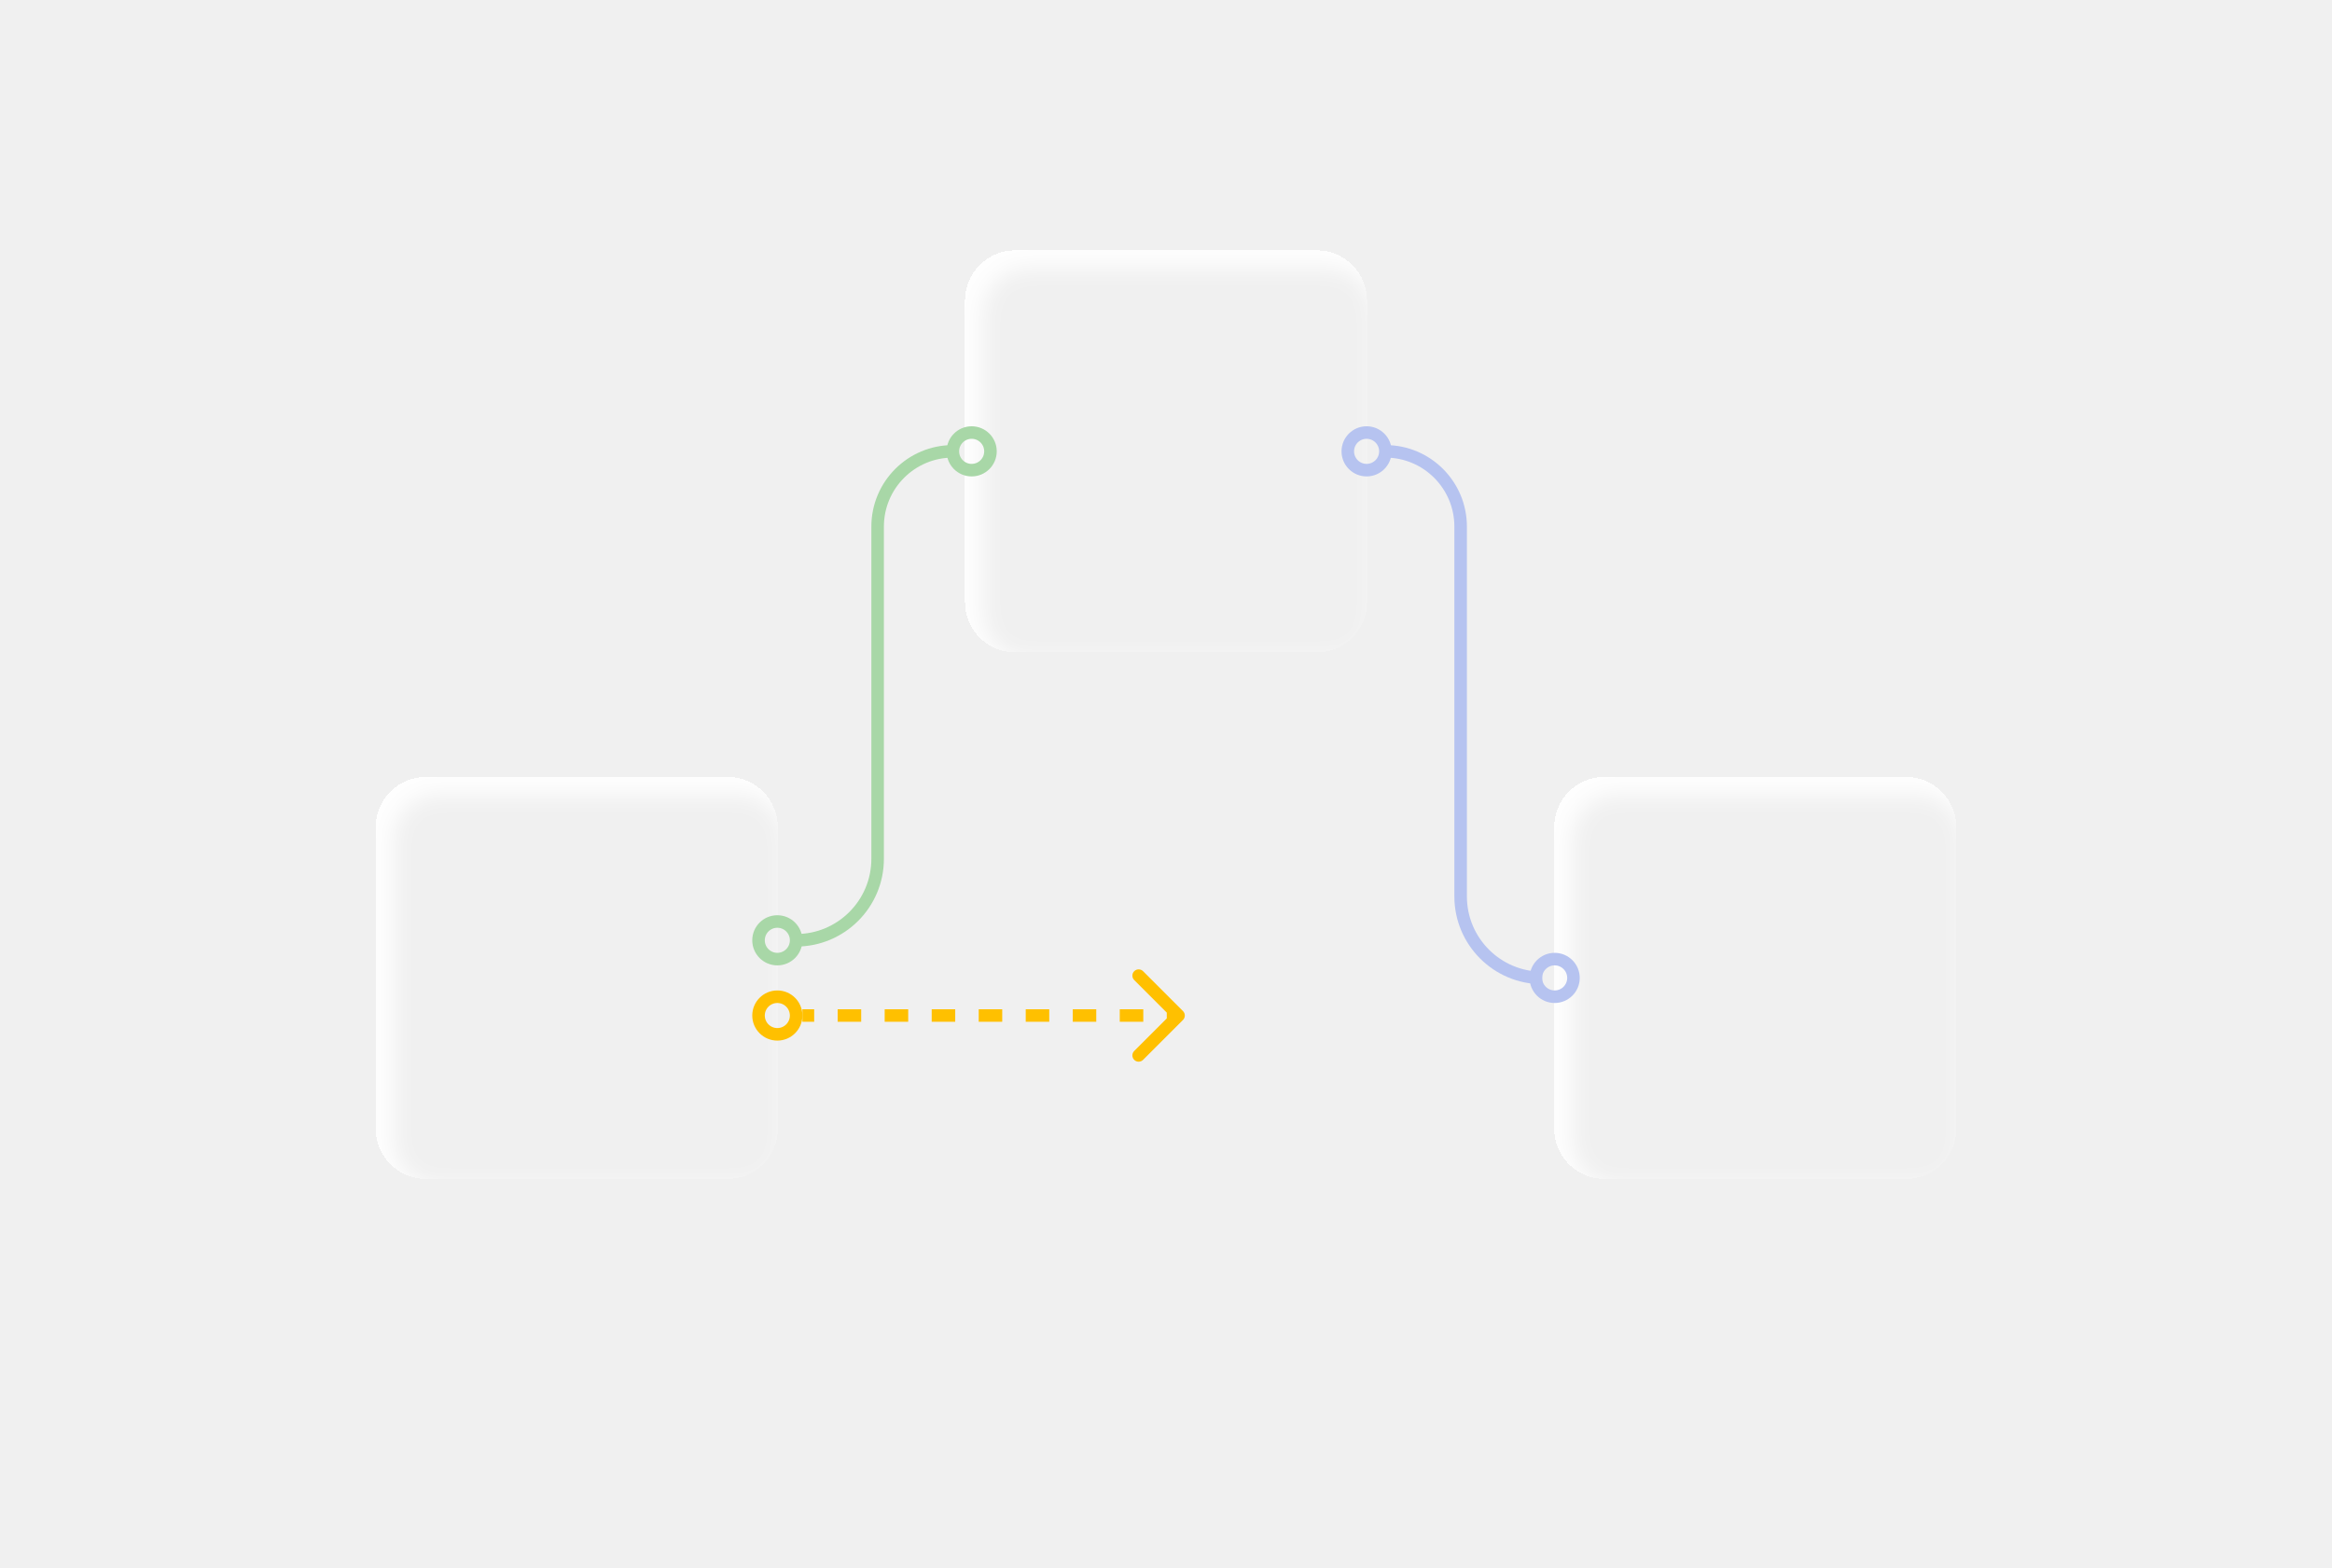
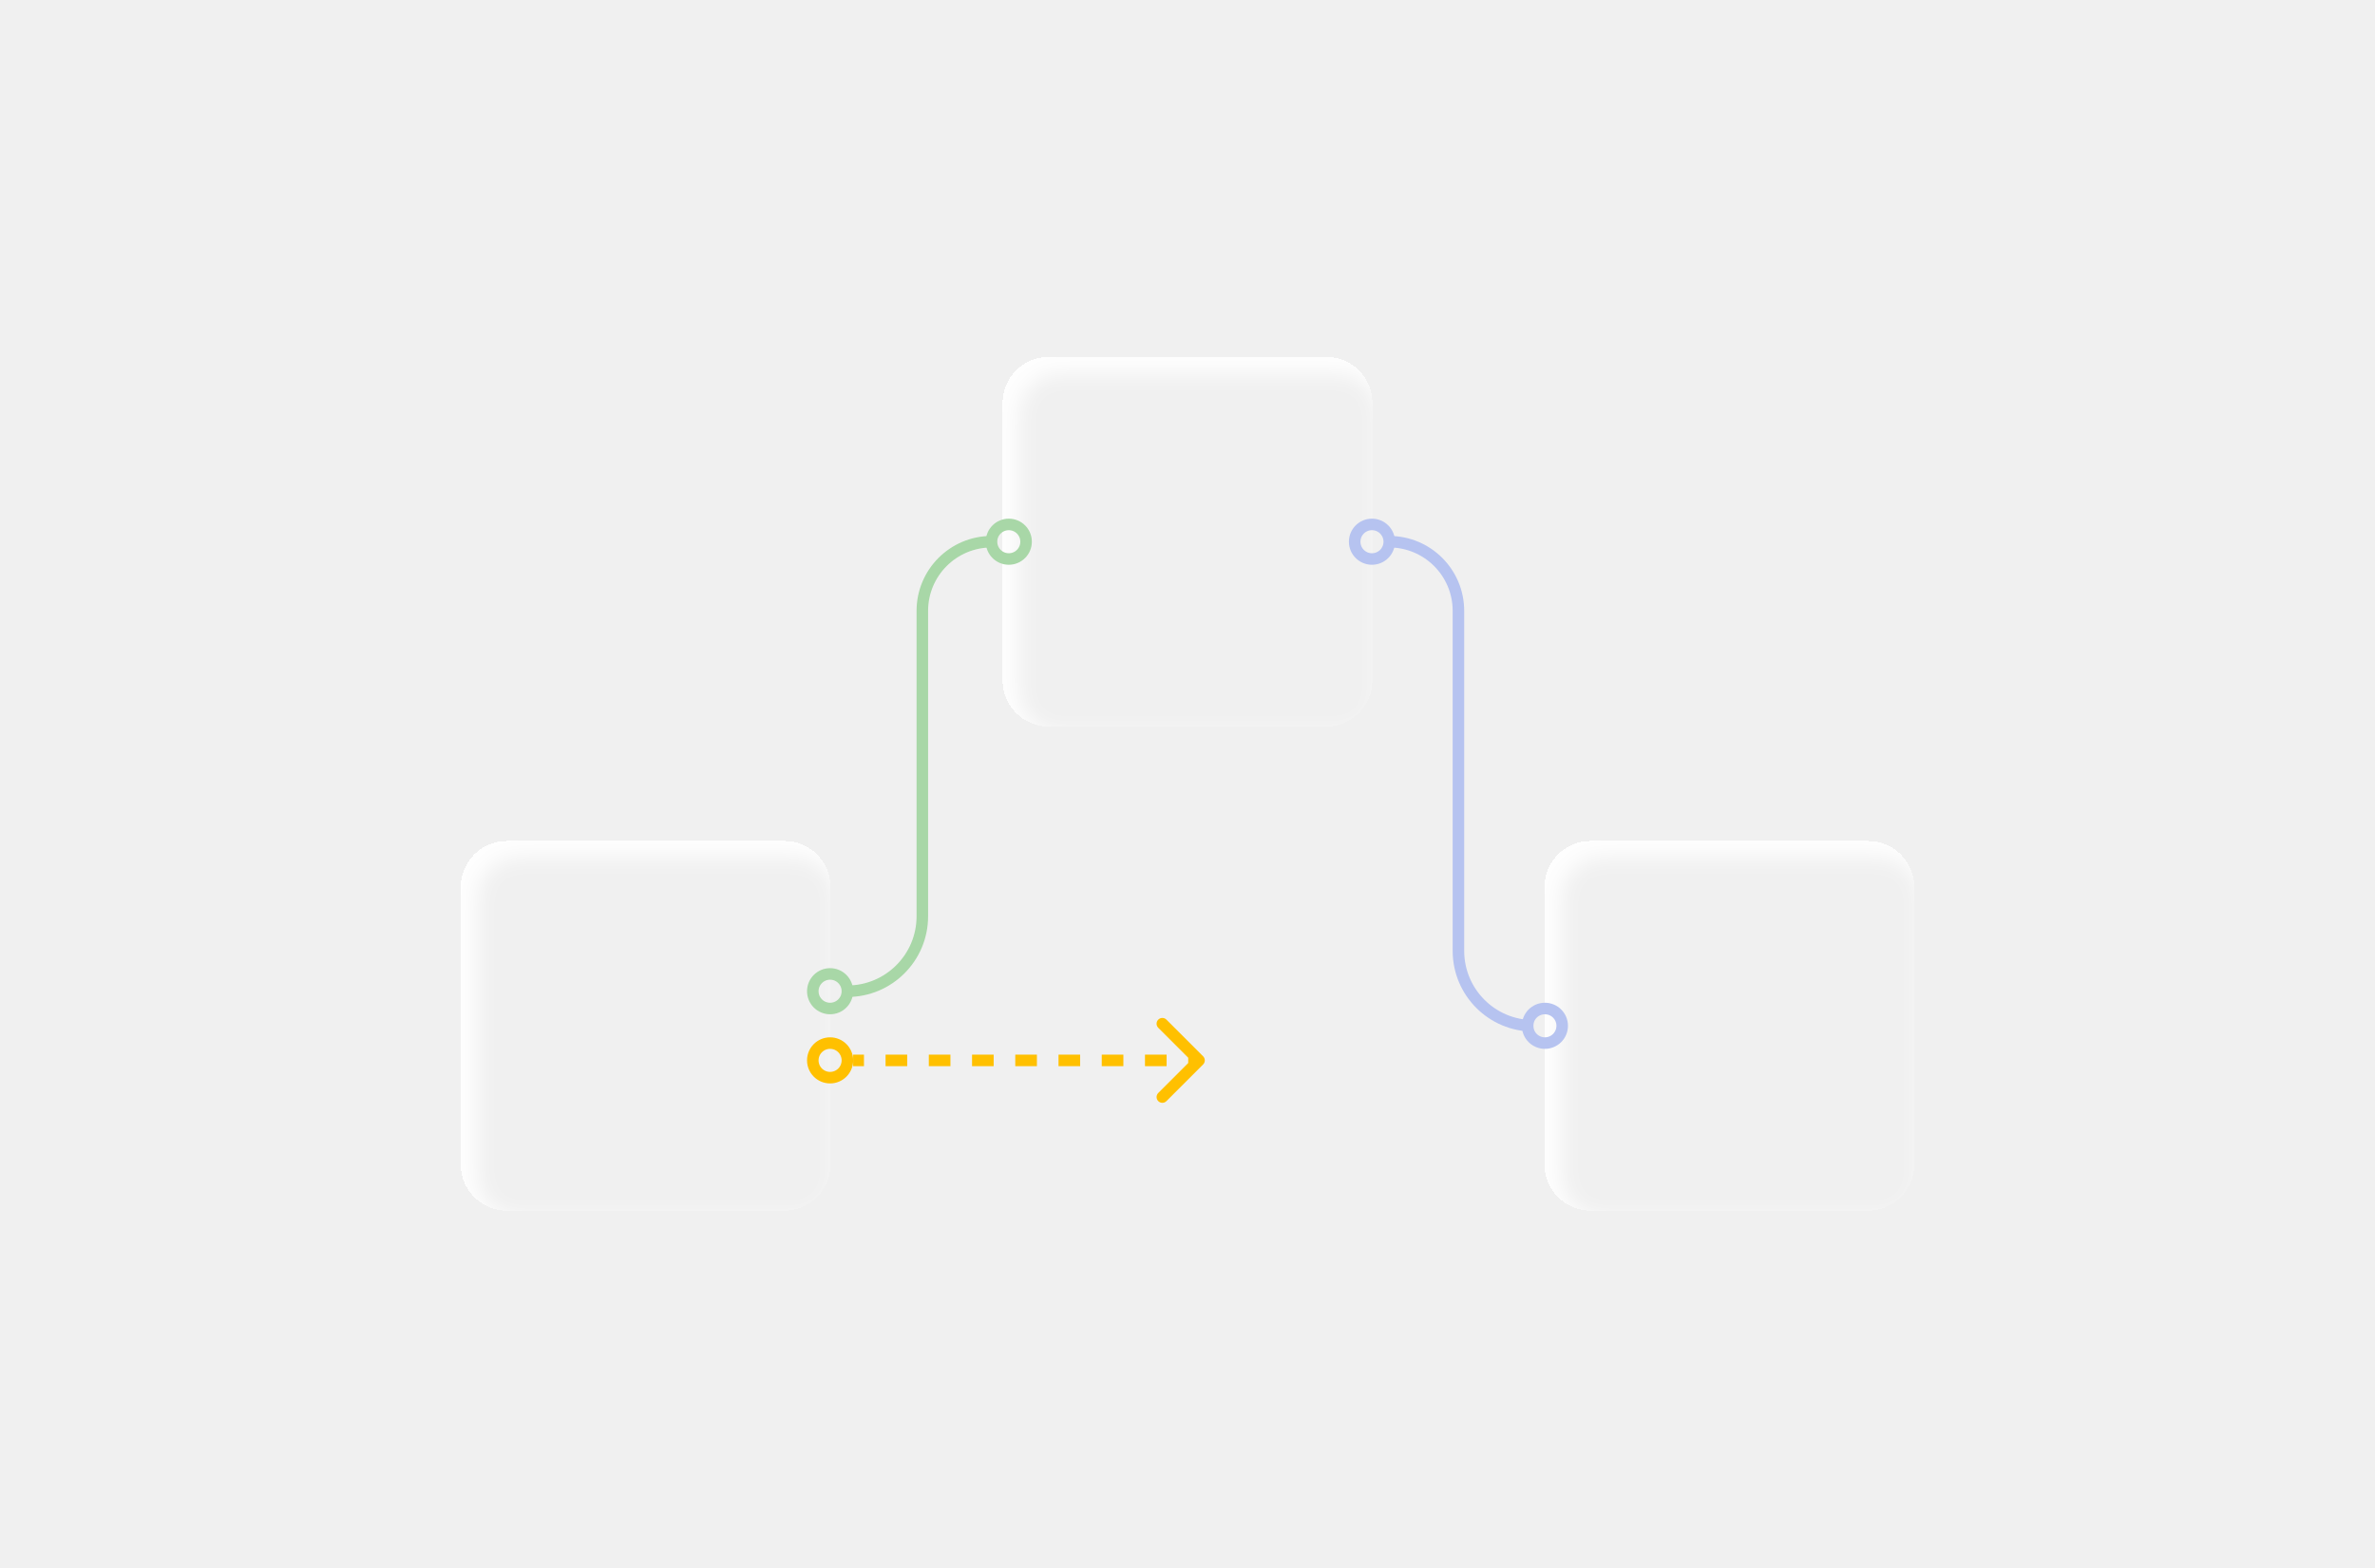
- <svg xmlns="http://www.w3.org/2000/svg" width="186" height="125" viewBox="0 0 186 125" fill="none">
-   <g filter="url(#filter0_dii_337:8065)">
-     <rect x="30" y="62" width="32" height="32" rx="4" fill="#F7F7F7" />
-     <path fill-rule="evenodd" clip-rule="evenodd" d="M52 78V78C52 81.333 49.333 84 46 84V84C42.667 84 40 81.333 40 78V78C40 74.667 42.667 72 46 72V72C49.333 72 52 74.667 52 78Z" stroke="#2BA329" stroke-width="1.5" stroke-linecap="round" stroke-linejoin="round" />
-     <path fill-rule="evenodd" clip-rule="evenodd" d="M45.467 76.067L47.933 77.533C48.267 77.733 48.267 78.267 47.933 78.467L45.467 79.933C45.133 80.133 44.667 79.867 44.667 79.467V76.533C44.667 76.133 45.133 75.867 45.467 76.067Z" stroke="#2BA329" stroke-width="1.5" stroke-linecap="round" stroke-linejoin="round" />
+ <svg xmlns="http://www.w3.org/2000/svg" width="206" height="136" viewBox="0 0 206 136" fill="none">
+   <g clip-path="url(#clip0_337:8062)">
+     <g filter="url(#filter0_dii_337:8062)">
+       <rect x="40" y="73" width="32" height="32" rx="4" fill="#F7F7F7" />
+       <path fill-rule="evenodd" clip-rule="evenodd" d="M62 89V89C62 92.333 59.333 95 56 95V95C52.667 95 50 92.333 50 89V89C50 85.667 52.667 83 56 83V83C59.333 83 62 85.667 62 89Z" stroke="#2BA329" stroke-width="1.5" stroke-linecap="round" stroke-linejoin="round" />
+       <path fill-rule="evenodd" clip-rule="evenodd" d="M55.467 87.067L57.933 88.533C58.267 88.733 58.267 89.267 57.933 89.467L55.467 90.933C55.133 91.133 54.667 90.867 54.667 90.467V87.533C54.667 87.133 55.133 86.867 55.467 87.067Z" stroke="#2BA329" stroke-width="1.5" stroke-linecap="round" stroke-linejoin="round" />
+     </g>
+     <g filter="url(#filter1_dii_337:8062)">
+       <rect x="87" y="31" width="32" height="32" rx="4" fill="#F7F7F7" />
+       <path fill-rule="evenodd" clip-rule="evenodd" d="M101.167 51C101.167 50.724 101.391 50.5 101.667 50.5H104.333C104.609 50.5 104.833 50.724 104.833 51C104.833 51.276 104.609 51.5 104.333 51.5H101.667C101.391 51.5 101.167 51.276 101.167 51Z" fill="#E63E1A" />
+       <path fill-rule="evenodd" clip-rule="evenodd" d="M98.5 42.333C98.5 41.324 99.324 40.5 100.333 40.5H105.667C106.707 40.5 107.5 41.356 107.5 42.467V43.333C107.5 43.695 107.406 44.07 107.133 44.433L107.129 44.439L105.099 47.067L107.112 49.673C107.432 50.013 107.5 50.495 107.5 50.8V51.667C107.5 52.676 106.676 53.5 105.667 53.5H100.333C99.324 53.5 98.5 52.676 98.5 51.667V50.733C98.5 50.339 98.681 49.91 98.851 49.656C98.854 49.65 98.858 49.645 98.862 49.639L100.782 47L98.864 44.364C98.594 44.001 98.5 43.627 98.5 43.267V42.333ZM100.333 41.5C99.876 41.5 99.5 41.876 99.5 42.333V43.267C99.5 43.439 99.539 43.597 99.667 43.767L99.671 43.773L101.804 46.706C101.932 46.881 101.932 47.119 101.804 47.294L99.678 50.218C99.582 50.365 99.5 50.597 99.5 50.733V51.667C99.5 52.124 99.876 52.5 100.333 52.5H105.667C106.124 52.5 106.5 52.124 106.5 51.667V50.8C106.5 50.579 106.439 50.413 106.38 50.354C106.365 50.339 106.351 50.322 106.338 50.306L104.071 47.372C103.932 47.192 103.932 46.941 104.071 46.761L106.335 43.831C106.461 43.662 106.5 43.505 106.5 43.333V42.467C106.5 41.844 106.093 41.5 105.667 41.5H100.333Z" fill="#E63E1A" />
+     </g>
+     <g filter="url(#filter2_dii_337:8062)">
+       <rect x="134" y="73" width="32" height="32" rx="4" fill="#F7F7F7" />
+       <path fill-rule="evenodd" clip-rule="evenodd" d="M154.667 92.067L154.133 91.533C153.6 91 152.8 91 152.267 91.533L152 91.8C151.8 92 151.467 92.067 151.2 91.933C150.333 91.533 149.533 91 148.8 90.267C148.067 89.533 147.533 88.733 147.133 87.867C147 87.6 147.067 87.267 147.267 87L147.533 86.733C148.067 86.2 148.067 85.4 147.533 84.867L147 84.333C146.467 83.8 145.667 83.8 145.133 84.333L144.667 84.8C144.2 85.267 143.933 86 144.133 86.733C144.467 88.467 145.467 90.4 147.133 92C148.733 93.6 150.667 94.667 152.4 95C153.133 95.133 153.8 94.933 154.333 94.4L154.8 93.933C155.133 93.467 155.133 92.6 154.667 92.067Z" stroke="#6B89F6" stroke-width="1.5" stroke-linecap="round" stroke-linejoin="round" />
+       <path d="M156 83L152 87" stroke="#6B89F6" stroke-width="1.5" stroke-linecap="round" stroke-linejoin="round" />
+       <path d="M156 87L152 83" stroke="#6B89F6" stroke-width="1.5" stroke-linecap="round" stroke-linejoin="round" />
+     </g>
+     <circle cx="87.5" cy="47" r="1.5" stroke="#A8D7A7" />
+     <circle r="1.5" transform="matrix(-1 0 0 1 119 47)" stroke="#B6C3F0" />
+     <circle cx="72" cy="86" r="1.5" stroke="#A8D7A7" />
+     <circle r="1.5" transform="matrix(-1 0 0 1 134 89)" stroke="#B6C3F0" />
+     <circle cx="72" cy="92" r="1.5" transform="rotate(-180 72 92)" stroke="#FFC000" />
+     <path d="M104.354 92.354C104.549 92.158 104.549 91.842 104.354 91.646L101.172 88.465C100.976 88.269 100.66 88.269 100.464 88.465C100.269 88.66 100.269 88.976 100.464 89.172L103.293 92L100.464 94.828C100.269 95.024 100.269 95.34 100.464 95.535C100.66 95.731 100.976 95.731 101.172 95.535L104.354 92.354ZM74 92.5L74.938 92.5L74.938 91.5L74 91.5L74 92.5ZM76.812 92.5L78.688 92.5L78.688 91.5L76.812 91.5L76.812 92.5ZM80.562 92.5L82.438 92.5L82.438 91.5L80.562 91.5L80.562 92.5ZM84.312 92.5L86.188 92.5L86.188 91.5L84.312 91.5L84.312 92.5ZM88.062 92.5L89.938 92.5L89.938 91.5L88.062 91.5L88.062 92.5ZM91.812 92.5L93.688 92.5L93.688 91.5L91.812 91.5L91.812 92.5ZM95.562 92.5L97.438 92.5L97.438 91.5L95.562 91.5L95.562 92.5ZM99.312 92.5L101.187 92.5L101.188 91.5L99.312 91.5L99.312 92.5ZM103.062 92.5L104 92.5L104 91.5L103.063 91.5L103.062 92.5Z" fill="#FFC000" />
+     <path d="M86 47V47C82.686 47 80 49.686 80 53V79.5C80 83.09 77.09 86 73.5 86V86" stroke="#A8D7A7" />
+     <path d="M120.5 47V47C123.814 47 126.5 49.686 126.5 53V82.5C126.5 86.09 129.41 89 133 89V89" stroke="#B6C3F0" />
  </g>
-   <g filter="url(#filter1_dii_337:8065)">
-     <rect x="77" y="20" width="32" height="32" rx="4" fill="#F7F7F7" />
-     <path fill-rule="evenodd" clip-rule="evenodd" d="M91.167 40C91.167 39.724 91.391 39.5 91.667 39.5H94.333C94.609 39.5 94.833 39.724 94.833 40C94.833 40.276 94.609 40.5 94.333 40.5H91.667C91.391 40.5 91.167 40.276 91.167 40Z" fill="#E63E1A" />
-     <path fill-rule="evenodd" clip-rule="evenodd" d="M88.5 31.333C88.5 30.324 89.324 29.5 90.333 29.5H95.667C96.707 29.5 97.5 30.356 97.5 31.467V32.333C97.5 32.695 97.406 33.07 97.133 33.433L97.129 33.439L95.099 36.067L97.112 38.673C97.432 39.013 97.5 39.495 97.5 39.8V40.667C97.5 41.676 96.676 42.5 95.667 42.5H90.333C89.324 42.5 88.5 41.676 88.5 40.667V39.733C88.5 39.339 88.681 38.91 88.851 38.656C88.854 38.65 88.858 38.645 88.862 38.639L90.782 36L88.864 33.364C88.594 33.001 88.5 32.627 88.5 32.267V31.333ZM90.333 30.5C89.876 30.5 89.5 30.876 89.5 31.333V32.267C89.5 32.439 89.539 32.597 89.667 32.767L89.671 32.773L91.804 35.706C91.932 35.881 91.932 36.119 91.804 36.294L89.678 39.218C89.582 39.365 89.5 39.597 89.5 39.733V40.667C89.5 41.124 89.876 41.5 90.333 41.5H95.667C96.124 41.5 96.5 41.124 96.5 40.667V39.8C96.5 39.579 96.439 39.413 96.38 39.354C96.365 39.339 96.351 39.322 96.338 39.306L94.071 36.372C93.932 36.192 93.932 35.941 94.071 35.761L96.335 32.831C96.461 32.662 96.5 32.505 96.5 32.333V31.467C96.5 30.844 96.093 30.5 95.667 30.5H90.333Z" fill="#E63E1A" />
-   </g>
-   <g filter="url(#filter2_dii_337:8065)">
-     <rect x="124" y="62" width="32" height="32" rx="4" fill="#F7F7F7" />
-     <path fill-rule="evenodd" clip-rule="evenodd" d="M144.667 81.067L144.133 80.533C143.6 80 142.8 80 142.267 80.533L142 80.8C141.8 81 141.467 81.067 141.2 80.933C140.333 80.533 139.533 80 138.8 79.267C138.067 78.533 137.533 77.733 137.133 76.867C137 76.6 137.067 76.267 137.267 76L137.533 75.733C138.067 75.2 138.067 74.4 137.533 73.867L137 73.333C136.467 72.8 135.667 72.8 135.133 73.333L134.667 73.8C134.2 74.267 133.933 75 134.133 75.733C134.467 77.467 135.467 79.4 137.133 81C138.733 82.6 140.667 83.667 142.4 84C143.133 84.133 143.8 83.933 144.333 83.4L144.8 82.933C145.133 82.467 145.133 81.6 144.667 81.067Z" stroke="#6B89F6" stroke-width="1.5" stroke-linecap="round" stroke-linejoin="round" />
-     <path d="M146 72L142 76" stroke="#6B89F6" stroke-width="1.5" stroke-linecap="round" stroke-linejoin="round" />
-     <path d="M146 76L142 72" stroke="#6B89F6" stroke-width="1.5" stroke-linecap="round" stroke-linejoin="round" />
-   </g>
-   <circle cx="77.5" cy="36" r="1.5" stroke="#A8D7A7" />
-   <circle r="1.5" transform="matrix(-1 0 0 1 109 36)" stroke="#B6C3F0" />
-   <circle cx="62" cy="75" r="1.5" stroke="#A8D7A7" />
-   <circle r="1.5" transform="matrix(-1 0 0 1 124 78)" stroke="#B6C3F0" />
-   <circle cx="62" cy="81" r="1.5" transform="rotate(-180 62 81)" stroke="#FFC000" />
-   <path d="M94.354 81.354C94.549 81.158 94.549 80.842 94.354 80.646L91.172 77.465C90.976 77.269 90.66 77.269 90.465 77.465C90.269 77.66 90.269 77.976 90.465 78.172L93.293 81L90.465 83.828C90.269 84.024 90.269 84.34 90.465 84.535C90.66 84.731 90.976 84.731 91.172 84.535L94.354 81.354ZM64 81.5L64.938 81.5L64.938 80.5L64 80.5L64 81.5ZM66.812 81.5L68.688 81.5L68.688 80.5L66.812 80.5L66.812 81.5ZM70.562 81.5L72.438 81.5L72.438 80.5L70.562 80.5L70.562 81.5ZM74.312 81.5L76.188 81.5L76.188 80.5L74.312 80.5L74.312 81.5ZM78.062 81.5L79.938 81.5L79.938 80.5L78.062 80.5L78.062 81.5ZM81.812 81.5L83.688 81.5L83.688 80.5L81.812 80.5L81.812 81.5ZM85.562 81.5L87.438 81.5L87.438 80.5L85.562 80.5L85.562 81.5ZM89.312 81.5L91.188 81.5L91.188 80.5L89.312 80.5L89.312 81.5ZM93.062 81.5L94 81.5L94 80.5L93.062 80.5L93.062 81.5Z" fill="#FFC000" />
-   <path d="M76 36V36C72.686 36 70 38.686 70 42V68.5C70 72.09 67.09 75 63.5 75V75" stroke="#A8D7A7" />
-   <path d="M110.5 36V36C113.814 36 116.5 38.686 116.5 42V71.5C116.5 75.09 119.41 78 123 78V78" stroke="#B6C3F0" />
  <defs>
-     <filter id="filter0_dii_337:8065" x="0" y="42" width="92" height="92" filterUnits="userSpaceOnUse" color-interpolation-filters="sRGB">
+     <filter id="filter0_dii_337:8062" x="10" y="53" width="92" height="92" filterUnits="userSpaceOnUse" color-interpolation-filters="sRGB">
      <feFlood flood-opacity="0" result="BackgroundImageFix" />
      <feColorMatrix in="SourceAlpha" type="matrix" values="0 0 0 0 0 0 0 0 0 0 0 0 0 0 0 0 0 0 127 0" result="hardAlpha" />
      <feOffset dy="10" />
      <feGaussianBlur stdDeviation="15" />
      <feColorMatrix type="matrix" values="0 0 0 0 0.447 0 0 0 0 0.461 0 0 0 0 0.537 0 0 0 0.1 0" />
-       <feBlend mode="normal" in2="BackgroundImageFix" result="effect1_dropShadow_337:8065" />
-       <feBlend mode="normal" in="SourceGraphic" in2="effect1_dropShadow_337:8065" result="shape" />
+       <feBlend mode="normal" in2="BackgroundImageFix" result="effect1_dropShadow_337:8062" />
+       <feBlend mode="normal" in="SourceGraphic" in2="effect1_dropShadow_337:8062" result="shape" />
      <feColorMatrix in="SourceAlpha" type="matrix" values="0 0 0 0 0 0 0 0 0 0 0 0 0 0 0 0 0 0 127 0" result="hardAlpha" />
      <feOffset dx="-1" dy="-1" />
      <feGaussianBlur stdDeviation="1" />
      <feComposite in2="hardAlpha" operator="arithmetic" k2="-1" k3="1" />
      <feColorMatrix type="matrix" values="0 0 0 0 0.4 0 0 0 0 0.4 0 0 0 0 0.4 0 0 0 0.1 0" />
-       <feBlend mode="normal" in2="shape" result="effect2_innerShadow_337:8065" />
+       <feBlend mode="normal" in2="shape" result="effect2_innerShadow_337:8062" />
      <feColorMatrix in="SourceAlpha" type="matrix" values="0 0 0 0 0 0 0 0 0 0 0 0 0 0 0 0 0 0 127 0" result="hardAlpha" />
      <feOffset dx="1" dy="1" />
      <feGaussianBlur stdDeviation="1" />
      <feComposite in2="hardAlpha" operator="arithmetic" k2="-1" k3="1" />
      <feColorMatrix type="matrix" values="0 0 0 0 1 0 0 0 0 1 0 0 0 0 1 0 0 0 0.8 0" />
-       <feBlend mode="normal" in2="effect2_innerShadow_337:8065" result="effect3_innerShadow_337:8065" />
+       <feBlend mode="normal" in2="effect2_innerShadow_337:8062" result="effect3_innerShadow_337:8062" />
    </filter>
-     <filter id="filter1_dii_337:8065" x="47" y="0" width="92" height="92" filterUnits="userSpaceOnUse" color-interpolation-filters="sRGB">
+     <filter id="filter1_dii_337:8062" x="57" y="11" width="92" height="92" filterUnits="userSpaceOnUse" color-interpolation-filters="sRGB">
      <feFlood flood-opacity="0" result="BackgroundImageFix" />
      <feColorMatrix in="SourceAlpha" type="matrix" values="0 0 0 0 0 0 0 0 0 0 0 0 0 0 0 0 0 0 127 0" result="hardAlpha" />
      <feOffset dy="10" />
      <feGaussianBlur stdDeviation="15" />
      <feColorMatrix type="matrix" values="0 0 0 0 0.447 0 0 0 0 0.461 0 0 0 0 0.537 0 0 0 0.1 0" />
-       <feBlend mode="normal" in2="BackgroundImageFix" result="effect1_dropShadow_337:8065" />
-       <feBlend mode="normal" in="SourceGraphic" in2="effect1_dropShadow_337:8065" result="shape" />
+       <feBlend mode="normal" in2="BackgroundImageFix" result="effect1_dropShadow_337:8062" />
+       <feBlend mode="normal" in="SourceGraphic" in2="effect1_dropShadow_337:8062" result="shape" />
      <feColorMatrix in="SourceAlpha" type="matrix" values="0 0 0 0 0 0 0 0 0 0 0 0 0 0 0 0 0 0 127 0" result="hardAlpha" />
      <feOffset dx="-1" dy="-1" />
      <feGaussianBlur stdDeviation="1" />
      <feComposite in2="hardAlpha" operator="arithmetic" k2="-1" k3="1" />
      <feColorMatrix type="matrix" values="0 0 0 0 0.4 0 0 0 0 0.4 0 0 0 0 0.4 0 0 0 0.1 0" />
-       <feBlend mode="normal" in2="shape" result="effect2_innerShadow_337:8065" />
+       <feBlend mode="normal" in2="shape" result="effect2_innerShadow_337:8062" />
      <feColorMatrix in="SourceAlpha" type="matrix" values="0 0 0 0 0 0 0 0 0 0 0 0 0 0 0 0 0 0 127 0" result="hardAlpha" />
      <feOffset dx="1" dy="1" />
      <feGaussianBlur stdDeviation="1" />
      <feComposite in2="hardAlpha" operator="arithmetic" k2="-1" k3="1" />
      <feColorMatrix type="matrix" values="0 0 0 0 1 0 0 0 0 1 0 0 0 0 1 0 0 0 0.8 0" />
-       <feBlend mode="normal" in2="effect2_innerShadow_337:8065" result="effect3_innerShadow_337:8065" />
+       <feBlend mode="normal" in2="effect2_innerShadow_337:8062" result="effect3_innerShadow_337:8062" />
    </filter>
-     <filter id="filter2_dii_337:8065" x="94" y="42" width="92" height="92" filterUnits="userSpaceOnUse" color-interpolation-filters="sRGB">
+     <filter id="filter2_dii_337:8062" x="104" y="53" width="92" height="92" filterUnits="userSpaceOnUse" color-interpolation-filters="sRGB">
      <feFlood flood-opacity="0" result="BackgroundImageFix" />
      <feColorMatrix in="SourceAlpha" type="matrix" values="0 0 0 0 0 0 0 0 0 0 0 0 0 0 0 0 0 0 127 0" result="hardAlpha" />
      <feOffset dy="10" />
      <feGaussianBlur stdDeviation="15" />
      <feColorMatrix type="matrix" values="0 0 0 0 0.447 0 0 0 0 0.461 0 0 0 0 0.537 0 0 0 0.1 0" />
-       <feBlend mode="normal" in2="BackgroundImageFix" result="effect1_dropShadow_337:8065" />
-       <feBlend mode="normal" in="SourceGraphic" in2="effect1_dropShadow_337:8065" result="shape" />
+       <feBlend mode="normal" in2="BackgroundImageFix" result="effect1_dropShadow_337:8062" />
+       <feBlend mode="normal" in="SourceGraphic" in2="effect1_dropShadow_337:8062" result="shape" />
      <feColorMatrix in="SourceAlpha" type="matrix" values="0 0 0 0 0 0 0 0 0 0 0 0 0 0 0 0 0 0 127 0" result="hardAlpha" />
      <feOffset dx="-1" dy="-1" />
      <feGaussianBlur stdDeviation="1" />
      <feComposite in2="hardAlpha" operator="arithmetic" k2="-1" k3="1" />
      <feColorMatrix type="matrix" values="0 0 0 0 0.4 0 0 0 0 0.4 0 0 0 0 0.4 0 0 0 0.1 0" />
-       <feBlend mode="normal" in2="shape" result="effect2_innerShadow_337:8065" />
+       <feBlend mode="normal" in2="shape" result="effect2_innerShadow_337:8062" />
      <feColorMatrix in="SourceAlpha" type="matrix" values="0 0 0 0 0 0 0 0 0 0 0 0 0 0 0 0 0 0 127 0" result="hardAlpha" />
      <feOffset dx="1" dy="1" />
      <feGaussianBlur stdDeviation="1" />
      <feComposite in2="hardAlpha" operator="arithmetic" k2="-1" k3="1" />
      <feColorMatrix type="matrix" values="0 0 0 0 1 0 0 0 0 1 0 0 0 0 1 0 0 0 0.8 0" />
-       <feBlend mode="normal" in2="effect2_innerShadow_337:8065" result="effect3_innerShadow_337:8065" />
+       <feBlend mode="normal" in2="effect2_innerShadow_337:8062" result="effect3_innerShadow_337:8062" />
    </filter>
+     <clipPath id="clip0_337:8062">
+       <rect width="206" height="136" fill="white" />
+     </clipPath>
  </defs>
</svg>
